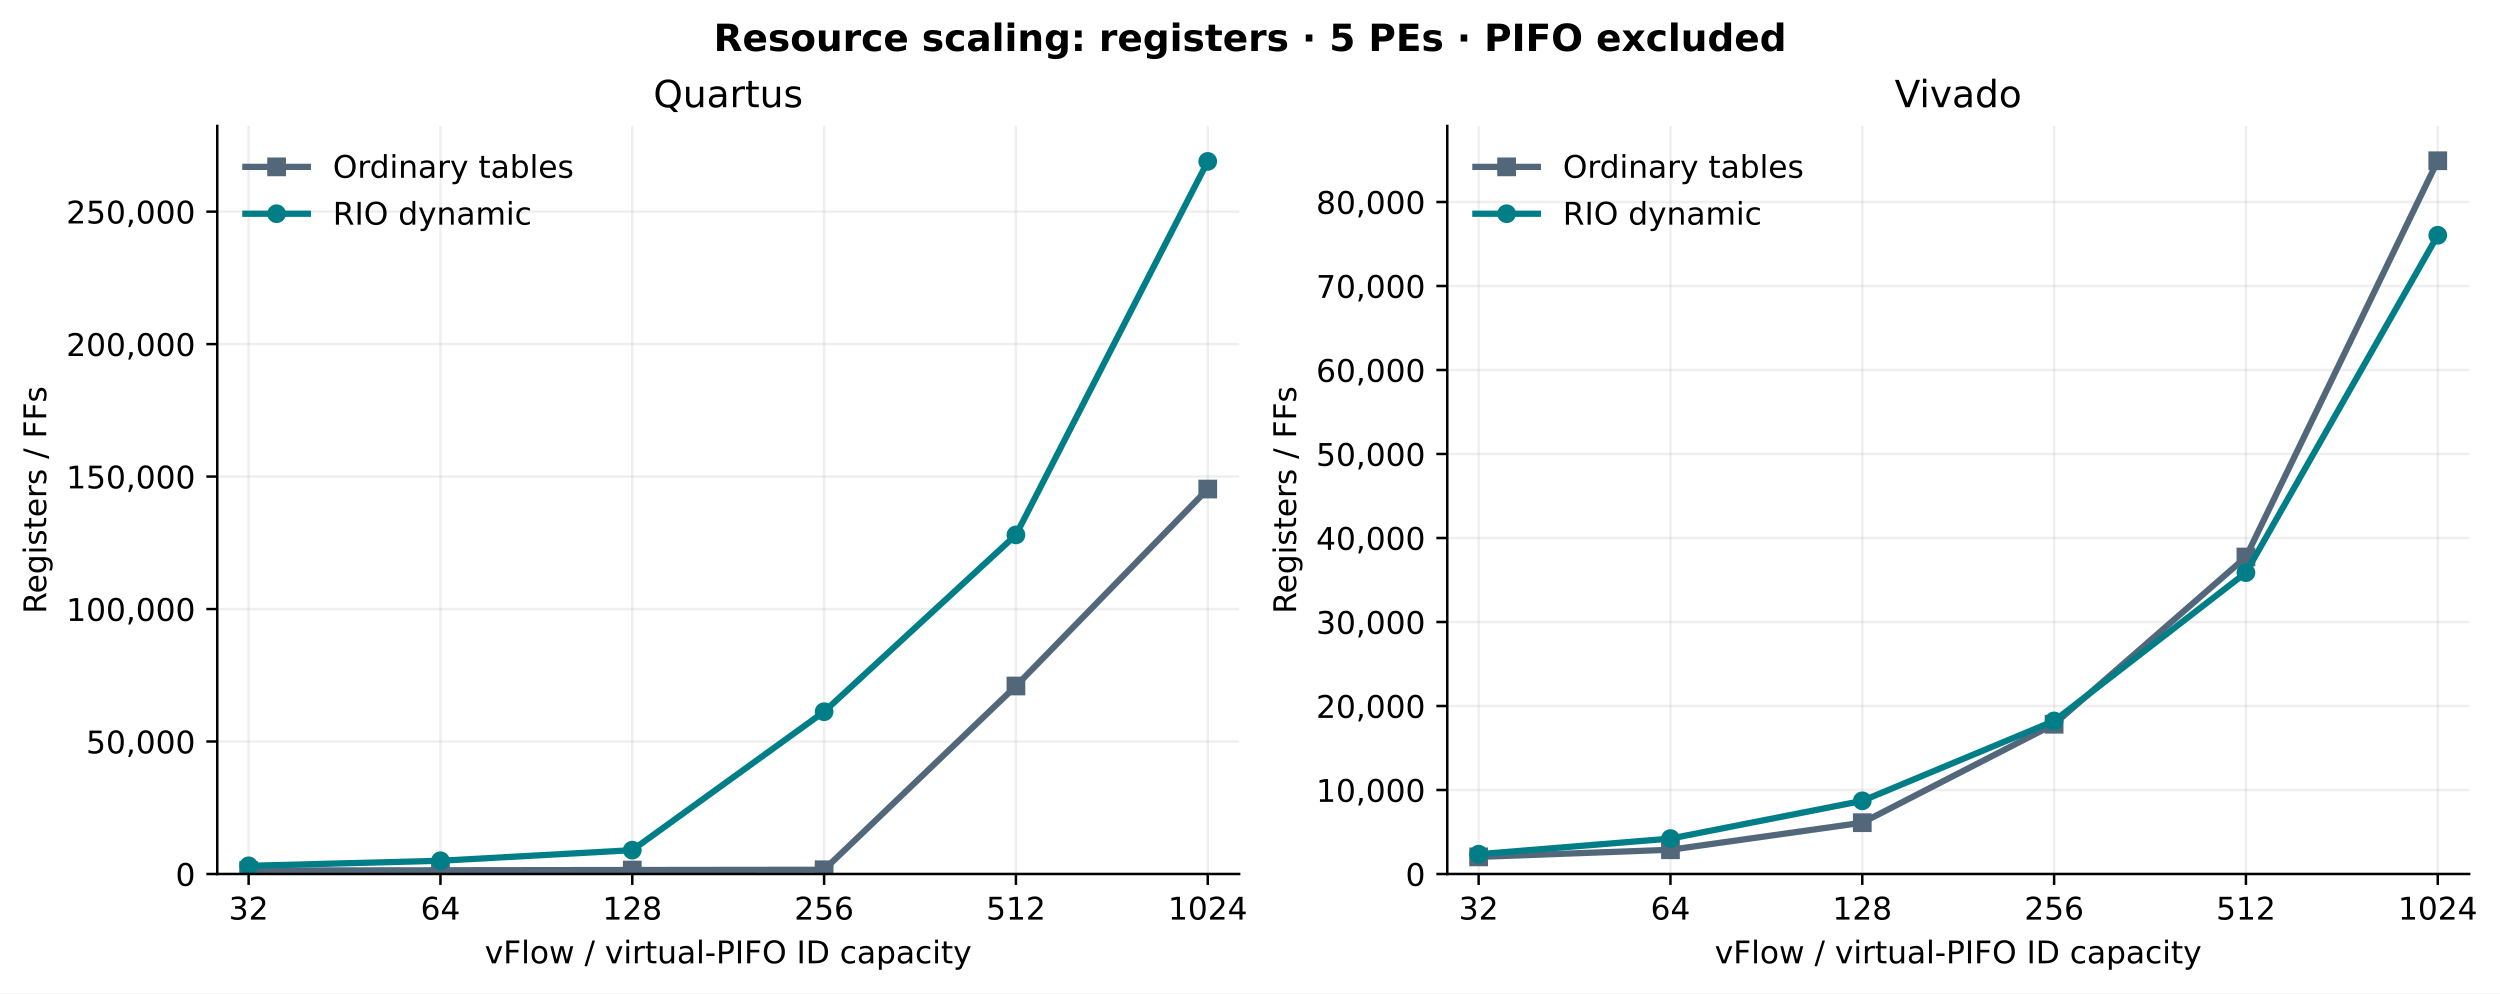
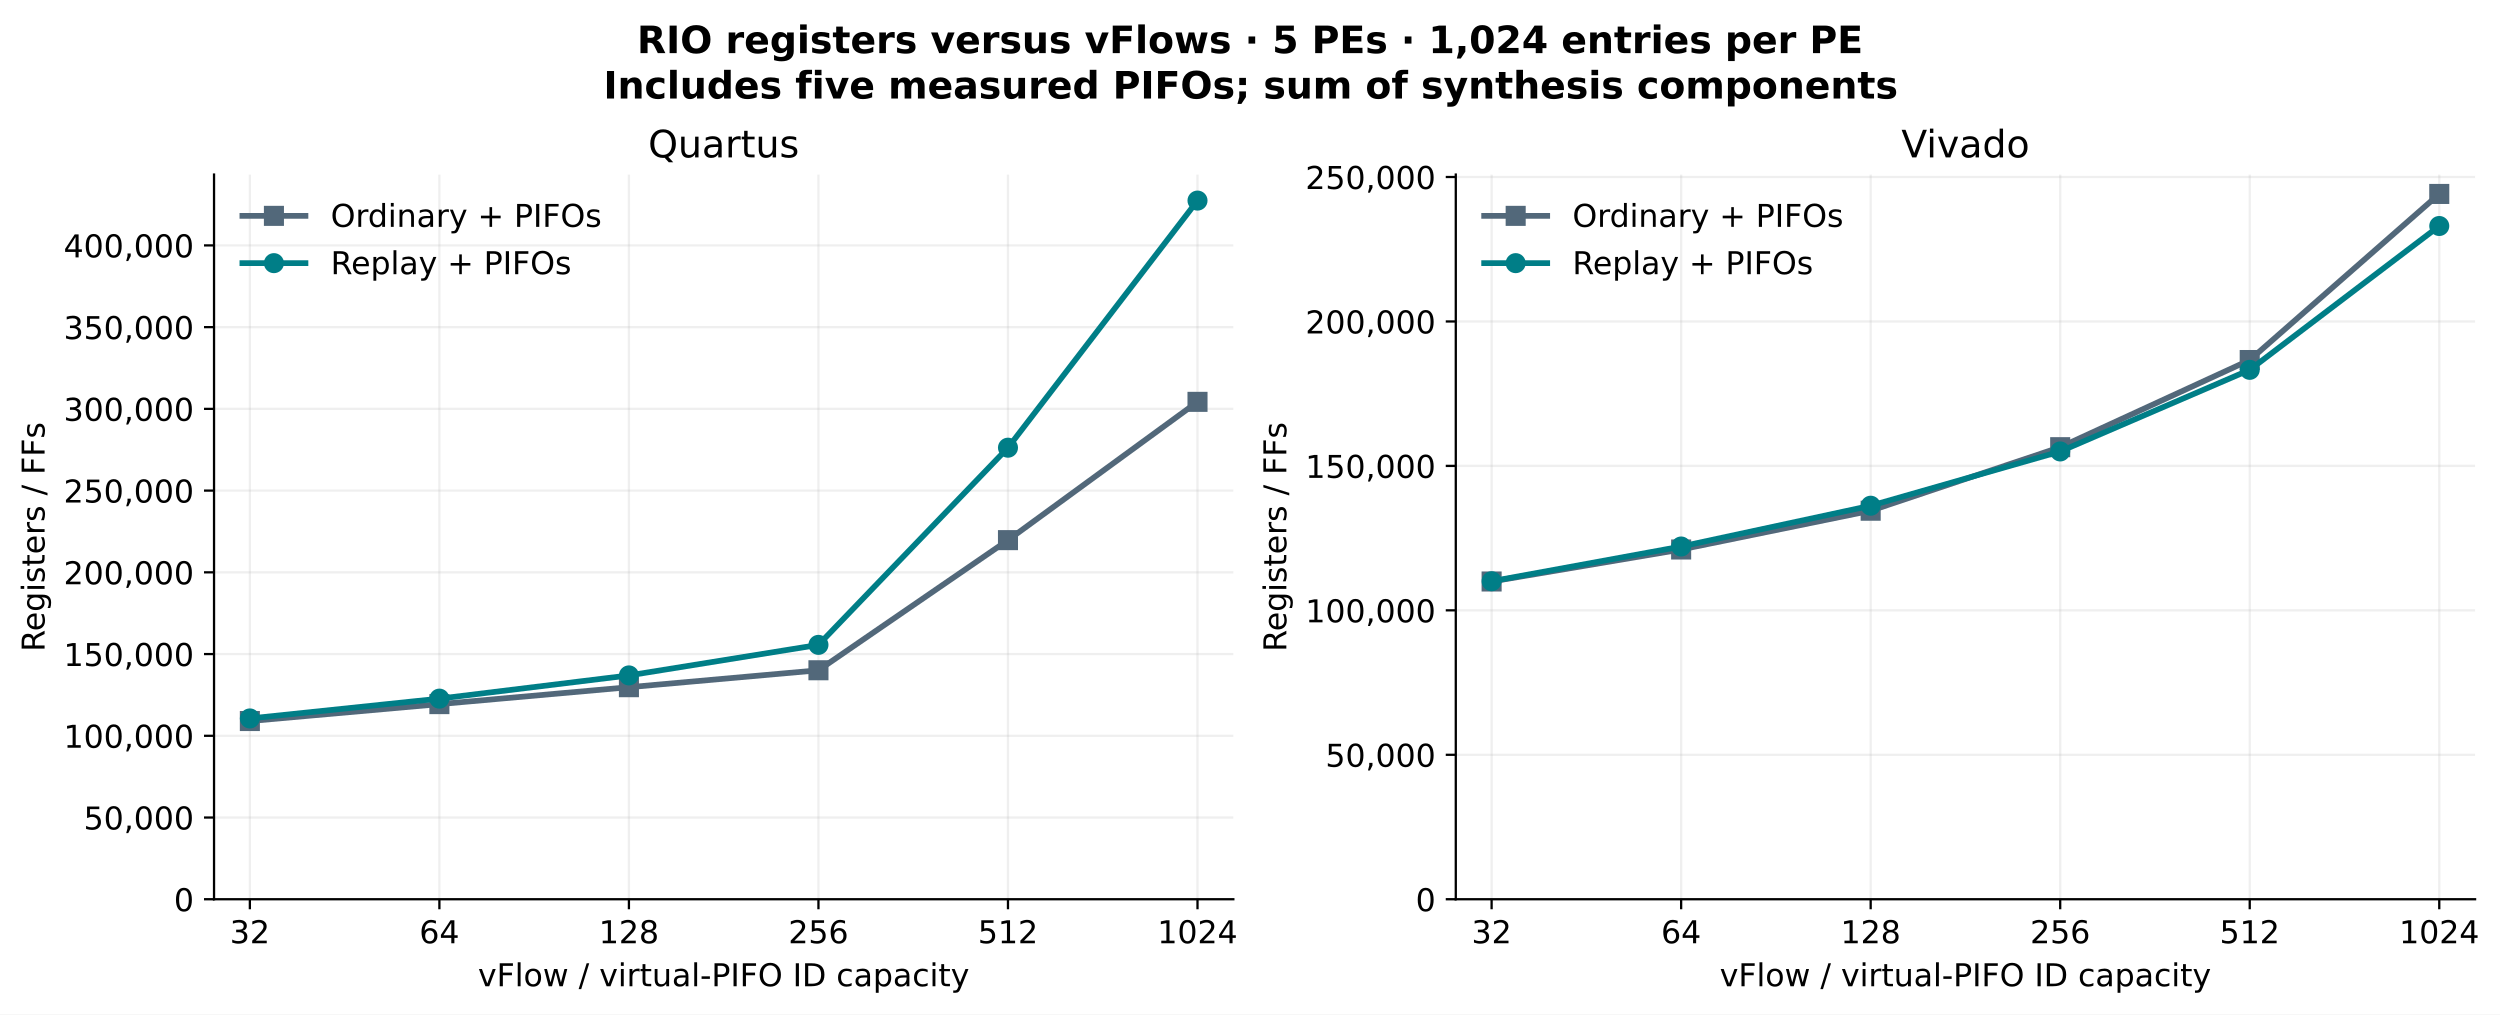
- <svg xmlns="http://www.w3.org/2000/svg" xmlns:xlink="http://www.w3.org/1999/xlink" width="800.356pt" height="318pt" viewBox="0 0 800.356 318" version="1.1">
+ <svg xmlns="http://www.w3.org/2000/svg" xmlns:xlink="http://www.w3.org/1999/xlink" width="872.397pt" height="354pt" viewBox="0 0 872.397 354" version="1.1">
  <defs>
    <style type="text/css">*{stroke-linejoin: round; stroke-linecap: butt}</style>
  </defs>
  <g id="figure_1">
    <g id="patch_1">
-       <path d="M 0 318  L 800.356 318  L 800.356 0  L 0 0  z " style="fill: #ffffff" />
+       <path d="M 0 354 L 872.397 354 L 872.397 0 L 0 0 z " style="fill: #ffffff" />
    </g>
    <g id="axes_1">
      <g id="patch_2">
-         <path d="M 69.554 279.799  L 396.693 279.799  L 396.693 40.32  L 69.554 40.32  z " style="fill: #ffffff" />
+         <path d="M 74.689 313.799 L 430.382 313.799 L 430.382 60.918 L 74.689 60.918 z " style="fill: #ffffff" />
      </g>
      <g id="matplotlib.axis_1">
        <g id="xtick_1">
          <g id="line2d_1">
-             <path d="M 79.595 279.799  L 79.595 40.32  " clip-path="url(#pba1ca65750)" style="fill: none; stroke: #b0b0b0; stroke-opacity: 0.2; stroke-width: 0.8; stroke-linecap: square" />
+             <path d="M 87.192 313.799 L 87.192 60.918 " clip-path="url(#pbd1648b707)" style="fill: none; stroke: #b0b0b0; stroke-opacity: 0.2; stroke-width: 0.8; stroke-linecap: square" />
          </g>
          <g id="line2d_2">
            <defs>
-               <path id="ma4064ca0bc" d="M 0 0  L 0 3.5  " style="stroke: #000000; stroke-width: 0.8" />
+               <path id="m7ac6450c3e" d="M 0 0 L 0 3.5 " style="stroke: #000000; stroke-width: 0.8" />
            </defs>
            <g>
-               <use xlink:href="#ma4064ca0bc" x="79.595" y="279.799" style="stroke: #000000; stroke-width: 0.8" />
+               <use xlink:href="#m7ac6450c3e" x="87.192" y="313.799" style="stroke: #000000; stroke-width: 0.8" />
            </g>
          </g>
          <g id="text_1">
-             <text style="font-size: 10px; font-family: 'DejaVu Sans'; text-anchor: middle" x="79.595" y="294.396" transform="rotate(-0 79.59461 294.3964)">32</text>
+             <text style="font-size: 11px; font-family: 'DejaVu Sans'; text-anchor: middle" x="87.192" y="329.156" transform="rotate(-0 87.19156 329.1561)">32</text>
          </g>
        </g>
        <g id="xtick_2">
          <g id="line2d_3">
-             <path d="M 141.006 279.799  L 141.006 40.32  " clip-path="url(#pba1ca65750)" style="fill: none; stroke: #b0b0b0; stroke-opacity: 0.2; stroke-width: 0.8; stroke-linecap: square" />
+             <path d="M 153.329 313.799 L 153.329 60.918 " clip-path="url(#pbd1648b707)" style="fill: none; stroke: #b0b0b0; stroke-opacity: 0.2; stroke-width: 0.8; stroke-linecap: square" />
          </g>
          <g id="line2d_4">
            <g>
-               <use xlink:href="#ma4064ca0bc" x="141.006" y="279.799" style="stroke: #000000; stroke-width: 0.8" />
+               <use xlink:href="#m7ac6450c3e" x="153.329" y="313.799" style="stroke: #000000; stroke-width: 0.8" />
            </g>
          </g>
          <g id="text_2">
-             <text style="font-size: 10px; font-family: 'DejaVu Sans'; text-anchor: middle" x="141.006" y="294.396" transform="rotate(-0 141.0061 294.3964)">64</text>
+             <text style="font-size: 11px; font-family: 'DejaVu Sans'; text-anchor: middle" x="153.329" y="329.156" transform="rotate(-0 153.3293 329.1561)">64</text>
          </g>
        </g>
        <g id="xtick_3">
          <g id="line2d_5">
-             <path d="M 202.418 279.799  L 202.418 40.32  " clip-path="url(#pba1ca65750)" style="fill: none; stroke: #b0b0b0; stroke-opacity: 0.2; stroke-width: 0.8; stroke-linecap: square" />
+             <path d="M 219.467 313.799 L 219.467 60.918 " clip-path="url(#pbd1648b707)" style="fill: none; stroke: #b0b0b0; stroke-opacity: 0.2; stroke-width: 0.8; stroke-linecap: square" />
          </g>
          <g id="line2d_6">
            <g>
-               <use xlink:href="#ma4064ca0bc" x="202.418" y="279.799" style="stroke: #000000; stroke-width: 0.8" />
+               <use xlink:href="#m7ac6450c3e" x="219.467" y="313.799" style="stroke: #000000; stroke-width: 0.8" />
            </g>
          </g>
          <g id="text_3">
-             <text style="font-size: 10px; font-family: 'DejaVu Sans'; text-anchor: middle" x="202.418" y="294.396" transform="rotate(-0 202.4176 294.3964)">128</text>
+             <text style="font-size: 11px; font-family: 'DejaVu Sans'; text-anchor: middle" x="219.467" y="329.156" transform="rotate(-0 219.4669 329.1561)">128</text>
          </g>
        </g>
        <g id="xtick_4">
          <g id="line2d_7">
-             <path d="M 263.829 279.799  L 263.829 40.32  " clip-path="url(#pba1ca65750)" style="fill: none; stroke: #b0b0b0; stroke-opacity: 0.2; stroke-width: 0.8; stroke-linecap: square" />
+             <path d="M 285.605 313.799 L 285.605 60.918 " clip-path="url(#pbd1648b707)" style="fill: none; stroke: #b0b0b0; stroke-opacity: 0.2; stroke-width: 0.8; stroke-linecap: square" />
          </g>
          <g id="line2d_8">
            <g>
-               <use xlink:href="#ma4064ca0bc" x="263.829" y="279.799" style="stroke: #000000; stroke-width: 0.8" />
+               <use xlink:href="#m7ac6450c3e" x="285.605" y="313.799" style="stroke: #000000; stroke-width: 0.8" />
            </g>
          </g>
          <g id="text_4">
-             <text style="font-size: 10px; font-family: 'DejaVu Sans'; text-anchor: middle" x="263.829" y="294.396" transform="rotate(-0 263.829 294.3964)">256</text>
+             <text style="font-size: 11px; font-family: 'DejaVu Sans'; text-anchor: middle" x="285.605" y="329.156" transform="rotate(-0 285.6046 329.1561)">256</text>
          </g>
        </g>
        <g id="xtick_5">
          <g id="line2d_9">
-             <path d="M 325.241 279.799  L 325.241 40.32  " clip-path="url(#pba1ca65750)" style="fill: none; stroke: #b0b0b0; stroke-opacity: 0.2; stroke-width: 0.8; stroke-linecap: square" />
+             <path d="M 351.742 313.799 L 351.742 60.918 " clip-path="url(#pbd1648b707)" style="fill: none; stroke: #b0b0b0; stroke-opacity: 0.2; stroke-width: 0.8; stroke-linecap: square" />
          </g>
          <g id="line2d_10">
            <g>
-               <use xlink:href="#ma4064ca0bc" x="325.241" y="279.799" style="stroke: #000000; stroke-width: 0.8" />
+               <use xlink:href="#m7ac6450c3e" x="351.742" y="313.799" style="stroke: #000000; stroke-width: 0.8" />
            </g>
          </g>
          <g id="text_5">
-             <text style="font-size: 10px; font-family: 'DejaVu Sans'; text-anchor: middle" x="325.241" y="294.396" transform="rotate(-0 325.2405 294.3964)">512</text>
+             <text style="font-size: 11px; font-family: 'DejaVu Sans'; text-anchor: middle" x="351.742" y="329.156" transform="rotate(-0 351.7423 329.1561)">512</text>
          </g>
        </g>
        <g id="xtick_6">
          <g id="line2d_11">
-             <path d="M 386.652 279.799  L 386.652 40.32  " clip-path="url(#pba1ca65750)" style="fill: none; stroke: #b0b0b0; stroke-opacity: 0.2; stroke-width: 0.8; stroke-linecap: square" />
+             <path d="M 417.88 313.799 L 417.88 60.918 " clip-path="url(#pbd1648b707)" style="fill: none; stroke: #b0b0b0; stroke-opacity: 0.2; stroke-width: 0.8; stroke-linecap: square" />
          </g>
          <g id="line2d_12">
            <g>
-               <use xlink:href="#ma4064ca0bc" x="386.652" y="279.799" style="stroke: #000000; stroke-width: 0.8" />
+               <use xlink:href="#m7ac6450c3e" x="417.88" y="313.799" style="stroke: #000000; stroke-width: 0.8" />
            </g>
          </g>
          <g id="text_6">
-             <text style="font-size: 10px; font-family: 'DejaVu Sans'; text-anchor: middle" x="386.652" y="294.396" transform="rotate(-0 386.652 294.3964)">1024</text>
+             <text style="font-size: 11px; font-family: 'DejaVu Sans'; text-anchor: middle" x="417.88" y="329.156" transform="rotate(-0 417.88 329.1561)">1024</text>
          </g>
        </g>
        <g id="text_7">
-           <text style="font-size: 10px; font-family: 'DejaVu Sans'; text-anchor: middle" x="233.123" y="308.397" transform="rotate(-0 233.1233 308.3972)">vFlow / virtual-PIFO ID capacity</text>
+           <text style="font-size: 11px; font-family: 'DejaVu Sans'; text-anchor: middle" x="252.536" y="344.157" transform="rotate(-0 252.5358 344.1569)">vFlow / virtual-PIFO ID capacity</text>
        </g>
      </g>
      <g id="matplotlib.axis_2">
        <g id="ytick_1">
          <g id="line2d_13">
-             <path d="M 69.554 279.799  L 396.693 279.799  " clip-path="url(#pba1ca65750)" style="fill: none; stroke: #b0b0b0; stroke-opacity: 0.2; stroke-width: 0.8; stroke-linecap: square" />
+             <path d="M 74.689 313.799 L 430.382 313.799 " clip-path="url(#pbd1648b707)" style="fill: none; stroke: #b0b0b0; stroke-opacity: 0.2; stroke-width: 0.8; stroke-linecap: square" />
          </g>
          <g id="line2d_14">
            <defs>
-               <path id="me36ce13e07" d="M 0 0  L -3.5 0  " style="stroke: #000000; stroke-width: 0.8" />
+               <path id="m1c536d5ee5" d="M 0 0 L -3.5 0 " style="stroke: #000000; stroke-width: 0.8" />
            </defs>
            <g>
-               <use xlink:href="#me36ce13e07" x="69.554" y="279.799" style="stroke: #000000; stroke-width: 0.8" />
+               <use xlink:href="#m1c536d5ee5" x="74.689" y="313.799" style="stroke: #000000; stroke-width: 0.8" />
            </g>
          </g>
          <g id="text_8">
-             <text style="font-size: 10px; font-family: 'DejaVu Sans'; text-anchor: end" x="62.554" y="283.598" transform="rotate(-0 62.55391 283.5976)">0</text>
+             <text style="font-size: 11px; font-family: 'DejaVu Sans'; text-anchor: end" x="67.689" y="317.977" transform="rotate(-0 67.6893 317.9774)">0</text>
          </g>
        </g>
        <g id="ytick_2">
          <g id="line2d_15">
-             <path d="M 69.554 237.389  L 396.693 237.389  " clip-path="url(#pba1ca65750)" style="fill: none; stroke: #b0b0b0; stroke-opacity: 0.2; stroke-width: 0.8; stroke-linecap: square" />
+             <path d="M 74.689 285.278 L 430.382 285.278 " clip-path="url(#pbd1648b707)" style="fill: none; stroke: #b0b0b0; stroke-opacity: 0.2; stroke-width: 0.8; stroke-linecap: square" />
          </g>
          <g id="line2d_16">
            <g>
-               <use xlink:href="#me36ce13e07" x="69.554" y="237.389" style="stroke: #000000; stroke-width: 0.8" />
+               <use xlink:href="#m1c536d5ee5" x="74.689" y="285.278" style="stroke: #000000; stroke-width: 0.8" />
            </g>
          </g>
          <g id="text_9">
-             <text style="font-size: 10px; font-family: 'DejaVu Sans'; text-anchor: end" x="62.554" y="241.188" transform="rotate(-0 62.55391 241.1883)">50,000</text>
+             <text style="font-size: 11px; font-family: 'DejaVu Sans'; text-anchor: end" x="67.689" y="289.457" transform="rotate(-0 67.6893 289.4567)">50,000</text>
          </g>
        </g>
        <g id="ytick_3">
          <g id="line2d_17">
-             <path d="M 69.554 194.98  L 396.693 194.98  " clip-path="url(#pba1ca65750)" style="fill: none; stroke: #b0b0b0; stroke-opacity: 0.2; stroke-width: 0.8; stroke-linecap: square" />
+             <path d="M 74.689 256.757 L 430.382 256.757 " clip-path="url(#pbd1648b707)" style="fill: none; stroke: #b0b0b0; stroke-opacity: 0.2; stroke-width: 0.8; stroke-linecap: square" />
          </g>
          <g id="line2d_18">
            <g>
-               <use xlink:href="#me36ce13e07" x="69.554" y="194.98" style="stroke: #000000; stroke-width: 0.8" />
+               <use xlink:href="#m1c536d5ee5" x="74.689" y="256.757" style="stroke: #000000; stroke-width: 0.8" />
            </g>
          </g>
          <g id="text_10">
-             <text style="font-size: 10px; font-family: 'DejaVu Sans'; text-anchor: end" x="62.554" y="198.779" transform="rotate(-0 62.55391 198.779)">100,000</text>
+             <text style="font-size: 11px; font-family: 'DejaVu Sans'; text-anchor: end" x="67.689" y="260.936" transform="rotate(-0 67.6893 260.936)">100,000</text>
          </g>
        </g>
        <g id="ytick_4">
          <g id="line2d_19">
-             <path d="M 69.554 152.571  L 396.693 152.571  " clip-path="url(#pba1ca65750)" style="fill: none; stroke: #b0b0b0; stroke-opacity: 0.2; stroke-width: 0.8; stroke-linecap: square" />
+             <path d="M 74.689 228.237 L 430.382 228.237 " clip-path="url(#pbd1648b707)" style="fill: none; stroke: #b0b0b0; stroke-opacity: 0.2; stroke-width: 0.8; stroke-linecap: square" />
          </g>
          <g id="line2d_20">
            <g>
-               <use xlink:href="#me36ce13e07" x="69.554" y="152.571" style="stroke: #000000; stroke-width: 0.8" />
+               <use xlink:href="#m1c536d5ee5" x="74.689" y="228.237" style="stroke: #000000; stroke-width: 0.8" />
            </g>
          </g>
          <g id="text_11">
-             <text style="font-size: 10px; font-family: 'DejaVu Sans'; text-anchor: end" x="62.554" y="156.37" transform="rotate(-0 62.55391 156.3697)">150,000</text>
+             <text style="font-size: 11px; font-family: 'DejaVu Sans'; text-anchor: end" x="67.689" y="232.415" transform="rotate(-0 67.6893 232.4154)">150,000</text>
          </g>
        </g>
        <g id="ytick_5">
          <g id="line2d_21">
-             <path d="M 69.554 110.162  L 396.693 110.162  " clip-path="url(#pba1ca65750)" style="fill: none; stroke: #b0b0b0; stroke-opacity: 0.2; stroke-width: 0.8; stroke-linecap: square" />
+             <path d="M 74.689 199.716 L 430.382 199.716 " clip-path="url(#pbd1648b707)" style="fill: none; stroke: #b0b0b0; stroke-opacity: 0.2; stroke-width: 0.8; stroke-linecap: square" />
          </g>
          <g id="line2d_22">
            <g>
-               <use xlink:href="#me36ce13e07" x="69.554" y="110.162" style="stroke: #000000; stroke-width: 0.8" />
+               <use xlink:href="#m1c536d5ee5" x="74.689" y="199.716" style="stroke: #000000; stroke-width: 0.8" />
            </g>
          </g>
          <g id="text_12">
-             <text style="font-size: 10px; font-family: 'DejaVu Sans'; text-anchor: end" x="62.554" y="113.96" transform="rotate(-0 62.55391 113.9604)">200,000</text>
+             <text style="font-size: 11px; font-family: 'DejaVu Sans'; text-anchor: end" x="67.689" y="203.895" transform="rotate(-0 67.6893 203.8947)">200,000</text>
          </g>
        </g>
        <g id="ytick_6">
          <g id="line2d_23">
-             <path d="M 69.554 67.752  L 396.693 67.752  " clip-path="url(#pba1ca65750)" style="fill: none; stroke: #b0b0b0; stroke-opacity: 0.2; stroke-width: 0.8; stroke-linecap: square" />
+             <path d="M 74.689 171.195 L 430.382 171.195 " clip-path="url(#pbd1648b707)" style="fill: none; stroke: #b0b0b0; stroke-opacity: 0.2; stroke-width: 0.8; stroke-linecap: square" />
          </g>
          <g id="line2d_24">
            <g>
-               <use xlink:href="#me36ce13e07" x="69.554" y="67.752" style="stroke: #000000; stroke-width: 0.8" />
+               <use xlink:href="#m1c536d5ee5" x="74.689" y="171.195" style="stroke: #000000; stroke-width: 0.8" />
            </g>
          </g>
          <g id="text_13">
-             <text style="font-size: 10px; font-family: 'DejaVu Sans'; text-anchor: end" x="62.554" y="71.551" transform="rotate(-0 62.55391 71.55112)">250,000</text>
-           </g>
-         </g>
-         <g id="text_14">
-           <text style="font-size: 10px; font-family: 'DejaVu Sans'; text-anchor: middle" x="14.798" y="160.059" transform="rotate(-90 14.79844 160.0591)">Registers / FFs</text>
-         </g>
-       </g>
-       <g id="line2d_25">
-         <path d="M 79.595 278.694  L 141.006 278.61  L 202.418 278.527  L 263.829 278.444  L 325.241 219.62  L 386.652 156.563  " clip-path="url(#pba1ca65750)" style="fill: none; stroke: #52687a; stroke-width: 2; stroke-linecap: square" />
+             <text style="font-size: 11px; font-family: 'DejaVu Sans'; text-anchor: end" x="67.689" y="175.374" transform="rotate(-0 67.6893 175.374)">250,000</text>
+           </g>
+         </g>
+         <g id="ytick_7">
+           <g id="line2d_25">
+             <path d="M 74.689 142.675 L 430.382 142.675 " clip-path="url(#pbd1648b707)" style="fill: none; stroke: #b0b0b0; stroke-opacity: 0.2; stroke-width: 0.8; stroke-linecap: square" />
+           </g>
+           <g id="line2d_26">
+             <g>
+               <use xlink:href="#m1c536d5ee5" x="74.689" y="142.675" style="stroke: #000000; stroke-width: 0.8" />
+             </g>
+           </g>
+           <g id="text_14">
+             <text style="font-size: 11px; font-family: 'DejaVu Sans'; text-anchor: end" x="67.689" y="146.853" transform="rotate(-0 67.6893 146.8533)">300,000</text>
+           </g>
+         </g>
+         <g id="ytick_8">
+           <g id="line2d_27">
+             <path d="M 74.689 114.154 L 430.382 114.154 " clip-path="url(#pbd1648b707)" style="fill: none; stroke: #b0b0b0; stroke-opacity: 0.2; stroke-width: 0.8; stroke-linecap: square" />
+           </g>
+           <g id="line2d_28">
+             <g>
+               <use xlink:href="#m1c536d5ee5" x="74.689" y="114.154" style="stroke: #000000; stroke-width: 0.8" />
+             </g>
+           </g>
+           <g id="text_15">
+             <text style="font-size: 11px; font-family: 'DejaVu Sans'; text-anchor: end" x="67.689" y="118.333" transform="rotate(-0 67.6893 118.3327)">350,000</text>
+           </g>
+         </g>
+         <g id="ytick_9">
+           <g id="line2d_29">
+             <path d="M 74.689 85.633 L 430.382 85.633 " clip-path="url(#pbd1648b707)" style="fill: none; stroke: #b0b0b0; stroke-opacity: 0.2; stroke-width: 0.8; stroke-linecap: square" />
+           </g>
+           <g id="line2d_30">
+             <g>
+               <use xlink:href="#m1c536d5ee5" x="74.689" y="85.633" style="stroke: #000000; stroke-width: 0.8" />
+             </g>
+           </g>
+           <g id="text_16">
+             <text style="font-size: 11px; font-family: 'DejaVu Sans'; text-anchor: end" x="67.689" y="89.812" transform="rotate(-0 67.6893 89.81199)">400,000</text>
+           </g>
+         </g>
+         <g id="text_17">
+           <text style="font-size: 11px; font-family: 'DejaVu Sans'; text-anchor: middle" x="15.558" y="187.358" transform="rotate(-90 15.55828 187.3581)">Registers / FFs</text>
+         </g>
+       </g>
+       <g id="line2d_31">
+         <path d="M 87.192 251.61 L 153.329 245.705 L 219.467 239.799 L 285.605 233.894 L 351.742 188.485 L 417.88 140.229 " clip-path="url(#pbd1648b707)" style="fill: none; stroke: #52687a; stroke-width: 2; stroke-linecap: square" />
        <defs>
-           <path id="m068a3a2dbb" d="M -2.5 2.5  L 2.5 2.5  L 2.5 -2.5  L -2.5 -2.5  z " style="stroke: #52687a; stroke-linejoin: miter" />
+           <path id="mf92deec86b" d="M -3 3 L 3 3 L 3 -3 L -3 -3 z " style="stroke: #52687a; stroke-linejoin: miter" />
        </defs>
-         <g clip-path="url(#pba1ca65750)">
-           <use xlink:href="#m068a3a2dbb" x="79.595" y="278.694" style="fill: #52687a; stroke: #52687a; stroke-linejoin: miter" />
-           <use xlink:href="#m068a3a2dbb" x="141.006" y="278.61" style="fill: #52687a; stroke: #52687a; stroke-linejoin: miter" />
-           <use xlink:href="#m068a3a2dbb" x="202.418" y="278.527" style="fill: #52687a; stroke: #52687a; stroke-linejoin: miter" />
-           <use xlink:href="#m068a3a2dbb" x="263.829" y="278.444" style="fill: #52687a; stroke: #52687a; stroke-linejoin: miter" />
-           <use xlink:href="#m068a3a2dbb" x="325.241" y="219.62" style="fill: #52687a; stroke: #52687a; stroke-linejoin: miter" />
-           <use xlink:href="#m068a3a2dbb" x="386.652" y="156.563" style="fill: #52687a; stroke: #52687a; stroke-linejoin: miter" />
-         </g>
-       </g>
-       <g id="line2d_26">
-         <path d="M 79.595 277.186  L 141.006 275.56  L 202.418 272.168  L 263.829 227.852  L 325.241 171.246  L 386.652 51.671  " clip-path="url(#pba1ca65750)" style="fill: none; stroke: #007e87; stroke-width: 2; stroke-linecap: square" />
+         <g clip-path="url(#pbd1648b707)">
+           <use xlink:href="#mf92deec86b" x="87.192" y="251.61" style="fill: #52687a; stroke: #52687a; stroke-linejoin: miter" />
+           <use xlink:href="#mf92deec86b" x="153.329" y="245.705" style="fill: #52687a; stroke: #52687a; stroke-linejoin: miter" />
+           <use xlink:href="#mf92deec86b" x="219.467" y="239.799" style="fill: #52687a; stroke: #52687a; stroke-linejoin: miter" />
+           <use xlink:href="#mf92deec86b" x="285.605" y="233.894" style="fill: #52687a; stroke: #52687a; stroke-linejoin: miter" />
+           <use xlink:href="#mf92deec86b" x="351.742" y="188.485" style="fill: #52687a; stroke: #52687a; stroke-linejoin: miter" />
+           <use xlink:href="#mf92deec86b" x="417.88" y="140.229" style="fill: #52687a; stroke: #52687a; stroke-linejoin: miter" />
+         </g>
+       </g>
+       <g id="line2d_32">
+         <path d="M 87.192 250.708 L 153.329 243.793 L 219.467 235.691 L 285.605 225.034 L 351.742 156.229 L 417.88 69.998 " clip-path="url(#pbd1648b707)" style="fill: none; stroke: #007e87; stroke-width: 2; stroke-linecap: square" />
        <defs>
-           <path id="ma81f4b68d6" d="M 0 2.5  C 0.663 2.5 1.299 2.237 1.768 1.768  C 2.237 1.299 2.5 0.663 2.5 0  C 2.5 -0.663 2.237 -1.299 1.768 -1.768  C 1.299 -2.237 0.663 -2.5 0 -2.5  C -0.663 -2.5 -1.299 -2.237 -1.768 -1.768  C -2.237 -1.299 -2.5 -0.663 -2.5 0  C -2.5 0.663 -2.237 1.299 -1.768 1.768  C -1.299 2.237 -0.663 2.5 0 2.5  z " style="stroke: #007e87" />
+           <path id="mf3f94eee28" d="M 0 3 C 0.796 3 1.559 2.684 2.121 2.121 C 2.684 1.559 3 0.796 3 0 C 3 -0.796 2.684 -1.559 2.121 -2.121 C 1.559 -2.684 0.796 -3 0 -3 C -0.796 -3 -1.559 -2.684 -2.121 -2.121 C -2.684 -1.559 -3 -0.796 -3 0 C -3 0.796 -2.684 1.559 -2.121 2.121 C -1.559 2.684 -0.796 3 0 3 z " style="stroke: #007e87" />
        </defs>
-         <g clip-path="url(#pba1ca65750)">
-           <use xlink:href="#ma81f4b68d6" x="79.595" y="277.186" style="fill: #007e87; stroke: #007e87" />
-           <use xlink:href="#ma81f4b68d6" x="141.006" y="275.56" style="fill: #007e87; stroke: #007e87" />
-           <use xlink:href="#ma81f4b68d6" x="202.418" y="272.168" style="fill: #007e87; stroke: #007e87" />
-           <use xlink:href="#ma81f4b68d6" x="263.829" y="227.852" style="fill: #007e87; stroke: #007e87" />
-           <use xlink:href="#ma81f4b68d6" x="325.241" y="171.246" style="fill: #007e87; stroke: #007e87" />
-           <use xlink:href="#ma81f4b68d6" x="386.652" y="51.671" style="fill: #007e87; stroke: #007e87" />
+         <g clip-path="url(#pbd1648b707)">
+           <use xlink:href="#mf3f94eee28" x="87.192" y="250.708" style="fill: #007e87; stroke: #007e87" />
+           <use xlink:href="#mf3f94eee28" x="153.329" y="243.793" style="fill: #007e87; stroke: #007e87" />
+           <use xlink:href="#mf3f94eee28" x="219.467" y="235.691" style="fill: #007e87; stroke: #007e87" />
+           <use xlink:href="#mf3f94eee28" x="285.605" y="225.034" style="fill: #007e87; stroke: #007e87" />
+           <use xlink:href="#mf3f94eee28" x="351.742" y="156.229" style="fill: #007e87; stroke: #007e87" />
+           <use xlink:href="#mf3f94eee28" x="417.88" y="69.998" style="fill: #007e87; stroke: #007e87" />
        </g>
      </g>
      <g id="patch_3">
-         <path d="M 69.554 279.799  L 69.554 40.32  " style="fill: none; stroke: #000000; stroke-width: 0.8; stroke-linejoin: miter; stroke-linecap: square" />
+         <path d="M 74.689 313.799 L 74.689 60.918 " style="fill: none; stroke: #000000; stroke-width: 0.8; stroke-linejoin: miter; stroke-linecap: square" />
      </g>
      <g id="patch_4">
-         <path d="M 69.554 279.799  L 396.693 279.799  " style="fill: none; stroke: #000000; stroke-width: 0.8; stroke-linejoin: miter; stroke-linecap: square" />
-       </g>
-       <g id="text_15">
-         <text style="font-size: 12px; font-family: 'DejaVu Sans'; text-anchor: middle" x="233.123" y="34.32" transform="rotate(-0 233.1233 34.31954)">Quartus</text>
+         <path d="M 74.689 313.799 L 430.382 313.799 " style="fill: none; stroke: #000000; stroke-width: 0.8; stroke-linejoin: miter; stroke-linecap: square" />
+       </g>
+       <g id="text_18">
+         <text style="font-size: 13.2px; font-family: 'DejaVu Sans'; text-anchor: middle" x="252.536" y="54.918" transform="rotate(-0 252.5358 54.91764)">Quartus</text>
      </g>
      <g id="legend_1">
-         <g id="line2d_27">
-           <path d="M 78.554 53.418  L 88.554 53.418  L 98.554 53.418  " style="fill: none; stroke: #52687a; stroke-width: 2; stroke-linecap: square" />
+         <g id="line2d_33">
+           <path d="M 84.589 75.326 L 95.589 75.326 L 106.589 75.326 " style="fill: none; stroke: #52687a; stroke-width: 2; stroke-linecap: square" />
          <g>
-             <use xlink:href="#m068a3a2dbb" x="88.554" y="53.418" style="fill: #52687a; stroke: #52687a; stroke-linejoin: miter" />
-           </g>
-         </g>
-         <g id="text_16">
-           <text style="font-size: 10px; font-family: 'DejaVu Sans'; text-anchor: start" x="106.554" y="56.918" transform="rotate(-0 106.5539 56.91798)">Ordinary tables</text>
-         </g>
-         <g id="line2d_28">
-           <path d="M 78.554 68.419  L 88.554 68.419  L 98.554 68.419  " style="fill: none; stroke: #007e87; stroke-width: 2; stroke-linecap: square" />
+             <use xlink:href="#mf92deec86b" x="95.589" y="75.326" style="fill: #52687a; stroke: #52687a; stroke-linejoin: miter" />
+           </g>
+         </g>
+         <g id="text_19">
+           <text style="font-size: 11px; font-family: 'DejaVu Sans'; text-anchor: start" x="115.389" y="79.176" transform="rotate(-0 115.3893 79.17592)">Ordinary + PIFOs</text>
+         </g>
+         <g id="line2d_34">
+           <path d="M 84.589 91.827 L 95.589 91.827 L 106.589 91.827 " style="fill: none; stroke: #007e87; stroke-width: 2; stroke-linecap: square" />
          <g>
-             <use xlink:href="#ma81f4b68d6" x="88.554" y="68.419" style="fill: #007e87; stroke: #007e87" />
-           </g>
-         </g>
-         <g id="text_17">
-           <text style="font-size: 10px; font-family: 'DejaVu Sans'; text-anchor: start" x="106.554" y="71.919" transform="rotate(-0 106.5539 71.91876)">RIO dynamic</text>
+             <use xlink:href="#mf3f94eee28" x="95.589" y="91.827" style="fill: #007e87; stroke: #007e87" />
+           </g>
+         </g>
+         <g id="text_20">
+           <text style="font-size: 11px; font-family: 'DejaVu Sans'; text-anchor: start" x="115.389" y="95.677" transform="rotate(-0 115.3893 95.67678)">Replay + PIFOs</text>
        </g>
      </g>
    </g>
    <g id="axes_2">
      <g id="patch_5">
-         <path d="M 463.332 279.799  L 790.471 279.799  L 790.471 40.32  L 463.332 40.32  z " style="fill: #ffffff" />
+         <path d="M 508.009 313.799 L 863.702 313.799 L 863.702 60.918 L 508.009 60.918 z " style="fill: #ffffff" />
      </g>
      <g id="matplotlib.axis_3">
        <g id="xtick_7">
-           <g id="line2d_29">
-             <path d="M 473.373 279.799  L 473.373 40.32  " clip-path="url(#p38ef3316f9)" style="fill: none; stroke: #b0b0b0; stroke-opacity: 0.2; stroke-width: 0.8; stroke-linecap: square" />
-           </g>
-           <g id="line2d_30">
-             <g>
-               <use xlink:href="#ma4064ca0bc" x="473.373" y="279.799" style="stroke: #000000; stroke-width: 0.8" />
-             </g>
-           </g>
-           <g id="text_18">
-             <text style="font-size: 10px; font-family: 'DejaVu Sans'; text-anchor: middle" x="473.373" y="294.396" transform="rotate(-0 473.3731 294.3964)">32</text>
+           <g id="line2d_35">
+             <path d="M 520.511 313.799 L 520.511 60.918 " clip-path="url(#pc452c83a10)" style="fill: none; stroke: #b0b0b0; stroke-opacity: 0.2; stroke-width: 0.8; stroke-linecap: square" />
+           </g>
+           <g id="line2d_36">
+             <g>
+               <use xlink:href="#m7ac6450c3e" x="520.511" y="313.799" style="stroke: #000000; stroke-width: 0.8" />
+             </g>
+           </g>
+           <g id="text_21">
+             <text style="font-size: 11px; font-family: 'DejaVu Sans'; text-anchor: middle" x="520.511" y="329.156" transform="rotate(-0 520.5113 329.1561)">32</text>
          </g>
        </g>
        <g id="xtick_8">
-           <g id="line2d_31">
-             <path d="M 534.785 279.799  L 534.785 40.32  " clip-path="url(#p38ef3316f9)" style="fill: none; stroke: #b0b0b0; stroke-opacity: 0.2; stroke-width: 0.8; stroke-linecap: square" />
-           </g>
-           <g id="line2d_32">
-             <g>
-               <use xlink:href="#ma4064ca0bc" x="534.785" y="279.799" style="stroke: #000000; stroke-width: 0.8" />
-             </g>
-           </g>
-           <g id="text_19">
-             <text style="font-size: 10px; font-family: 'DejaVu Sans'; text-anchor: middle" x="534.785" y="294.396" transform="rotate(-0 534.7846 294.3964)">64</text>
+           <g id="line2d_37">
+             <path d="M 586.649 313.799 L 586.649 60.918 " clip-path="url(#pc452c83a10)" style="fill: none; stroke: #b0b0b0; stroke-opacity: 0.2; stroke-width: 0.8; stroke-linecap: square" />
+           </g>
+           <g id="line2d_38">
+             <g>
+               <use xlink:href="#m7ac6450c3e" x="586.649" y="313.799" style="stroke: #000000; stroke-width: 0.8" />
+             </g>
+           </g>
+           <g id="text_22">
+             <text style="font-size: 11px; font-family: 'DejaVu Sans'; text-anchor: middle" x="586.649" y="329.156" transform="rotate(-0 586.649 329.1561)">64</text>
          </g>
        </g>
        <g id="xtick_9">
-           <g id="line2d_33">
-             <path d="M 596.196 279.799  L 596.196 40.32  " clip-path="url(#p38ef3316f9)" style="fill: none; stroke: #b0b0b0; stroke-opacity: 0.2; stroke-width: 0.8; stroke-linecap: square" />
-           </g>
-           <g id="line2d_34">
-             <g>
-               <use xlink:href="#ma4064ca0bc" x="596.196" y="279.799" style="stroke: #000000; stroke-width: 0.8" />
-             </g>
-           </g>
-           <g id="text_20">
-             <text style="font-size: 10px; font-family: 'DejaVu Sans'; text-anchor: middle" x="596.196" y="294.396" transform="rotate(-0 596.1961 294.3964)">128</text>
+           <g id="line2d_39">
+             <path d="M 652.787 313.799 L 652.787 60.918 " clip-path="url(#pc452c83a10)" style="fill: none; stroke: #b0b0b0; stroke-opacity: 0.2; stroke-width: 0.8; stroke-linecap: square" />
+           </g>
+           <g id="line2d_40">
+             <g>
+               <use xlink:href="#m7ac6450c3e" x="652.787" y="313.799" style="stroke: #000000; stroke-width: 0.8" />
+             </g>
+           </g>
+           <g id="text_23">
+             <text style="font-size: 11px; font-family: 'DejaVu Sans'; text-anchor: middle" x="652.787" y="329.156" transform="rotate(-0 652.7867 329.1561)">128</text>
          </g>
        </g>
        <g id="xtick_10">
-           <g id="line2d_35">
-             <path d="M 657.608 279.799  L 657.608 40.32  " clip-path="url(#p38ef3316f9)" style="fill: none; stroke: #b0b0b0; stroke-opacity: 0.2; stroke-width: 0.8; stroke-linecap: square" />
-           </g>
-           <g id="line2d_36">
-             <g>
-               <use xlink:href="#ma4064ca0bc" x="657.608" y="279.799" style="stroke: #000000; stroke-width: 0.8" />
-             </g>
-           </g>
-           <g id="text_21">
-             <text style="font-size: 10px; font-family: 'DejaVu Sans'; text-anchor: middle" x="657.608" y="294.396" transform="rotate(-0 657.6076 294.3964)">256</text>
+           <g id="line2d_41">
+             <path d="M 718.924 313.799 L 718.924 60.918 " clip-path="url(#pc452c83a10)" style="fill: none; stroke: #b0b0b0; stroke-opacity: 0.2; stroke-width: 0.8; stroke-linecap: square" />
+           </g>
+           <g id="line2d_42">
+             <g>
+               <use xlink:href="#m7ac6450c3e" x="718.924" y="313.799" style="stroke: #000000; stroke-width: 0.8" />
+             </g>
+           </g>
+           <g id="text_24">
+             <text style="font-size: 11px; font-family: 'DejaVu Sans'; text-anchor: middle" x="718.924" y="329.156" transform="rotate(-0 718.9244 329.1561)">256</text>
          </g>
        </g>
        <g id="xtick_11">
-           <g id="line2d_37">
-             <path d="M 719.019 279.799  L 719.019 40.32  " clip-path="url(#p38ef3316f9)" style="fill: none; stroke: #b0b0b0; stroke-opacity: 0.2; stroke-width: 0.8; stroke-linecap: square" />
-           </g>
-           <g id="line2d_38">
-             <g>
-               <use xlink:href="#ma4064ca0bc" x="719.019" y="279.799" style="stroke: #000000; stroke-width: 0.8" />
-             </g>
-           </g>
-           <g id="text_22">
-             <text style="font-size: 10px; font-family: 'DejaVu Sans'; text-anchor: middle" x="719.019" y="294.396" transform="rotate(-0 719.019 294.3964)">512</text>
+           <g id="line2d_43">
+             <path d="M 785.062 313.799 L 785.062 60.918 " clip-path="url(#pc452c83a10)" style="fill: none; stroke: #b0b0b0; stroke-opacity: 0.2; stroke-width: 0.8; stroke-linecap: square" />
+           </g>
+           <g id="line2d_44">
+             <g>
+               <use xlink:href="#m7ac6450c3e" x="785.062" y="313.799" style="stroke: #000000; stroke-width: 0.8" />
+             </g>
+           </g>
+           <g id="text_25">
+             <text style="font-size: 11px; font-family: 'DejaVu Sans'; text-anchor: middle" x="785.062" y="329.156" transform="rotate(-0 785.0621 329.1561)">512</text>
          </g>
        </g>
        <g id="xtick_12">
-           <g id="line2d_39">
-             <path d="M 780.431 279.799  L 780.431 40.32  " clip-path="url(#p38ef3316f9)" style="fill: none; stroke: #b0b0b0; stroke-opacity: 0.2; stroke-width: 0.8; stroke-linecap: square" />
-           </g>
-           <g id="line2d_40">
-             <g>
-               <use xlink:href="#ma4064ca0bc" x="780.431" y="279.799" style="stroke: #000000; stroke-width: 0.8" />
-             </g>
-           </g>
-           <g id="text_23">
-             <text style="font-size: 10px; font-family: 'DejaVu Sans'; text-anchor: middle" x="780.431" y="294.396" transform="rotate(-0 780.4305 294.3964)">1024</text>
-           </g>
-         </g>
-         <g id="text_24">
-           <text style="font-size: 10px; font-family: 'DejaVu Sans'; text-anchor: middle" x="626.902" y="308.397" transform="rotate(-0 626.9018 308.3972)">vFlow / virtual-PIFO ID capacity</text>
+           <g id="line2d_45">
+             <path d="M 851.2 313.799 L 851.2 60.918 " clip-path="url(#pc452c83a10)" style="fill: none; stroke: #b0b0b0; stroke-opacity: 0.2; stroke-width: 0.8; stroke-linecap: square" />
+           </g>
+           <g id="line2d_46">
+             <g>
+               <use xlink:href="#m7ac6450c3e" x="851.2" y="313.799" style="stroke: #000000; stroke-width: 0.8" />
+             </g>
+           </g>
+           <g id="text_26">
+             <text style="font-size: 11px; font-family: 'DejaVu Sans'; text-anchor: middle" x="851.2" y="329.156" transform="rotate(-0 851.1998 329.1561)">1024</text>
+           </g>
+         </g>
+         <g id="text_27">
+           <text style="font-size: 11px; font-family: 'DejaVu Sans'; text-anchor: middle" x="685.856" y="344.157" transform="rotate(-0 685.8555 344.1569)">vFlow / virtual-PIFO ID capacity</text>
        </g>
      </g>
      <g id="matplotlib.axis_4">
-         <g id="ytick_7">
-           <g id="line2d_41">
-             <path d="M 463.332 279.799  L 790.471 279.799  " clip-path="url(#p38ef3316f9)" style="fill: none; stroke: #b0b0b0; stroke-opacity: 0.2; stroke-width: 0.8; stroke-linecap: square" />
-           </g>
-           <g id="line2d_42">
-             <g>
-               <use xlink:href="#me36ce13e07" x="463.332" y="279.799" style="stroke: #000000; stroke-width: 0.8" />
-             </g>
-           </g>
-           <g id="text_25">
-             <text style="font-size: 10px; font-family: 'DejaVu Sans'; text-anchor: end" x="456.332" y="283.598" transform="rotate(-0 456.3324 283.5976)">0</text>
-           </g>
-         </g>
-         <g id="ytick_8">
-           <g id="line2d_43">
-             <path d="M 463.332 252.907  L 790.471 252.907  " clip-path="url(#p38ef3316f9)" style="fill: none; stroke: #b0b0b0; stroke-opacity: 0.2; stroke-width: 0.8; stroke-linecap: square" />
-           </g>
-           <g id="line2d_44">
-             <g>
-               <use xlink:href="#me36ce13e07" x="463.332" y="252.907" style="stroke: #000000; stroke-width: 0.8" />
-             </g>
-           </g>
-           <g id="text_26">
-             <text style="font-size: 10px; font-family: 'DejaVu Sans'; text-anchor: end" x="456.332" y="256.706" transform="rotate(-0 456.3324 256.7057)">10,000</text>
-           </g>
-         </g>
-         <g id="ytick_9">
-           <g id="line2d_45">
-             <path d="M 463.332 226.015  L 790.471 226.015  " clip-path="url(#p38ef3316f9)" style="fill: none; stroke: #b0b0b0; stroke-opacity: 0.2; stroke-width: 0.8; stroke-linecap: square" />
-           </g>
-           <g id="line2d_46">
-             <g>
-               <use xlink:href="#me36ce13e07" x="463.332" y="226.015" style="stroke: #000000; stroke-width: 0.8" />
-             </g>
-           </g>
-           <g id="text_27">
-             <text style="font-size: 10px; font-family: 'DejaVu Sans'; text-anchor: end" x="456.332" y="229.814" transform="rotate(-0 456.3324 229.8138)">20,000</text>
-           </g>
-         </g>
        <g id="ytick_10">
          <g id="line2d_47">
-             <path d="M 463.332 199.123  L 790.471 199.123  " clip-path="url(#p38ef3316f9)" style="fill: none; stroke: #b0b0b0; stroke-opacity: 0.2; stroke-width: 0.8; stroke-linecap: square" />
+             <path d="M 508.009 313.799 L 863.702 313.799 " clip-path="url(#pc452c83a10)" style="fill: none; stroke: #b0b0b0; stroke-opacity: 0.2; stroke-width: 0.8; stroke-linecap: square" />
          </g>
          <g id="line2d_48">
            <g>
-               <use xlink:href="#me36ce13e07" x="463.332" y="199.123" style="stroke: #000000; stroke-width: 0.8" />
+               <use xlink:href="#m1c536d5ee5" x="508.009" y="313.799" style="stroke: #000000; stroke-width: 0.8" />
            </g>
          </g>
          <g id="text_28">
-             <text style="font-size: 10px; font-family: 'DejaVu Sans'; text-anchor: end" x="456.332" y="202.922" transform="rotate(-0 456.3324 202.922)">30,000</text>
+             <text style="font-size: 11px; font-family: 'DejaVu Sans'; text-anchor: end" x="501.009" y="317.977" transform="rotate(-0 501.0091 317.9774)">0</text>
          </g>
        </g>
        <g id="ytick_11">
          <g id="line2d_49">
-             <path d="M 463.332 172.231  L 790.471 172.231  " clip-path="url(#p38ef3316f9)" style="fill: none; stroke: #b0b0b0; stroke-opacity: 0.2; stroke-width: 0.8; stroke-linecap: square" />
+             <path d="M 508.009 263.393 L 863.702 263.393 " clip-path="url(#pc452c83a10)" style="fill: none; stroke: #b0b0b0; stroke-opacity: 0.2; stroke-width: 0.8; stroke-linecap: square" />
          </g>
          <g id="line2d_50">
            <g>
-               <use xlink:href="#me36ce13e07" x="463.332" y="172.231" style="stroke: #000000; stroke-width: 0.8" />
+               <use xlink:href="#m1c536d5ee5" x="508.009" y="263.393" style="stroke: #000000; stroke-width: 0.8" />
            </g>
          </g>
          <g id="text_29">
-             <text style="font-size: 10px; font-family: 'DejaVu Sans'; text-anchor: end" x="456.332" y="176.03" transform="rotate(-0 456.3324 176.0301)">40,000</text>
+             <text style="font-size: 11px; font-family: 'DejaVu Sans'; text-anchor: end" x="501.009" y="267.572" transform="rotate(-0 501.0091 267.5718)">50,000</text>
          </g>
        </g>
        <g id="ytick_12">
          <g id="line2d_51">
-             <path d="M 463.332 145.339  L 790.471 145.339  " clip-path="url(#p38ef3316f9)" style="fill: none; stroke: #b0b0b0; stroke-opacity: 0.2; stroke-width: 0.8; stroke-linecap: square" />
+             <path d="M 508.009 212.988 L 863.702 212.988 " clip-path="url(#pc452c83a10)" style="fill: none; stroke: #b0b0b0; stroke-opacity: 0.2; stroke-width: 0.8; stroke-linecap: square" />
          </g>
          <g id="line2d_52">
            <g>
-               <use xlink:href="#me36ce13e07" x="463.332" y="145.339" style="stroke: #000000; stroke-width: 0.8" />
+               <use xlink:href="#m1c536d5ee5" x="508.009" y="212.988" style="stroke: #000000; stroke-width: 0.8" />
            </g>
          </g>
          <g id="text_30">
-             <text style="font-size: 10px; font-family: 'DejaVu Sans'; text-anchor: end" x="456.332" y="149.138" transform="rotate(-0 456.3324 149.1382)">50,000</text>
+             <text style="font-size: 11px; font-family: 'DejaVu Sans'; text-anchor: end" x="501.009" y="217.166" transform="rotate(-0 501.0091 217.1663)">100,000</text>
          </g>
        </g>
        <g id="ytick_13">
          <g id="line2d_53">
-             <path d="M 463.332 118.448  L 790.471 118.448  " clip-path="url(#p38ef3316f9)" style="fill: none; stroke: #b0b0b0; stroke-opacity: 0.2; stroke-width: 0.8; stroke-linecap: square" />
+             <path d="M 508.009 162.582 L 863.702 162.582 " clip-path="url(#pc452c83a10)" style="fill: none; stroke: #b0b0b0; stroke-opacity: 0.2; stroke-width: 0.8; stroke-linecap: square" />
          </g>
          <g id="line2d_54">
            <g>
-               <use xlink:href="#me36ce13e07" x="463.332" y="118.448" style="stroke: #000000; stroke-width: 0.8" />
+               <use xlink:href="#m1c536d5ee5" x="508.009" y="162.582" style="stroke: #000000; stroke-width: 0.8" />
            </g>
          </g>
          <g id="text_31">
-             <text style="font-size: 10px; font-family: 'DejaVu Sans'; text-anchor: end" x="456.332" y="122.246" transform="rotate(-0 456.3324 122.2464)">60,000</text>
+             <text style="font-size: 11px; font-family: 'DejaVu Sans'; text-anchor: end" x="501.009" y="166.761" transform="rotate(-0 501.0091 166.7607)">150,000</text>
          </g>
        </g>
        <g id="ytick_14">
          <g id="line2d_55">
-             <path d="M 463.332 91.556  L 790.471 91.556  " clip-path="url(#p38ef3316f9)" style="fill: none; stroke: #b0b0b0; stroke-opacity: 0.2; stroke-width: 0.8; stroke-linecap: square" />
+             <path d="M 508.009 112.176 L 863.702 112.176 " clip-path="url(#pc452c83a10)" style="fill: none; stroke: #b0b0b0; stroke-opacity: 0.2; stroke-width: 0.8; stroke-linecap: square" />
          </g>
          <g id="line2d_56">
            <g>
-               <use xlink:href="#me36ce13e07" x="463.332" y="91.556" style="stroke: #000000; stroke-width: 0.8" />
+               <use xlink:href="#m1c536d5ee5" x="508.009" y="112.176" style="stroke: #000000; stroke-width: 0.8" />
            </g>
          </g>
          <g id="text_32">
-             <text style="font-size: 10px; font-family: 'DejaVu Sans'; text-anchor: end" x="456.332" y="95.355" transform="rotate(-0 456.3324 95.3545)">70,000</text>
+             <text style="font-size: 11px; font-family: 'DejaVu Sans'; text-anchor: end" x="501.009" y="116.355" transform="rotate(-0 501.0091 116.3552)">200,000</text>
          </g>
        </g>
        <g id="ytick_15">
          <g id="line2d_57">
-             <path d="M 463.332 64.664  L 790.471 64.664  " clip-path="url(#p38ef3316f9)" style="fill: none; stroke: #b0b0b0; stroke-opacity: 0.2; stroke-width: 0.8; stroke-linecap: square" />
+             <path d="M 508.009 61.771 L 863.702 61.771 " clip-path="url(#pc452c83a10)" style="fill: none; stroke: #b0b0b0; stroke-opacity: 0.2; stroke-width: 0.8; stroke-linecap: square" />
          </g>
          <g id="line2d_58">
            <g>
-               <use xlink:href="#me36ce13e07" x="463.332" y="64.664" style="stroke: #000000; stroke-width: 0.8" />
+               <use xlink:href="#m1c536d5ee5" x="508.009" y="61.771" style="stroke: #000000; stroke-width: 0.8" />
            </g>
          </g>
          <g id="text_33">
-             <text style="font-size: 10px; font-family: 'DejaVu Sans'; text-anchor: end" x="456.332" y="68.463" transform="rotate(-0 456.3324 68.46264)">80,000</text>
+             <text style="font-size: 11px; font-family: 'DejaVu Sans'; text-anchor: end" x="501.009" y="65.95" transform="rotate(-0 501.0091 65.94961)">250,000</text>
          </g>
        </g>
        <g id="text_34">
-           <text style="font-size: 10px; font-family: 'DejaVu Sans'; text-anchor: middle" x="414.939" y="160.059" transform="rotate(-90 414.9394 160.0591)">Registers / FFs</text>
+           <text style="font-size: 11px; font-family: 'DejaVu Sans'; text-anchor: middle" x="448.878" y="187.358" transform="rotate(-90 448.878 187.3581)">Registers / FFs</text>
        </g>
      </g>
      <g id="line2d_59">
-         <path d="M 473.373 274.324  L 534.785 272.038  L 596.196 263.376  L 657.608 231.861  L 719.019 178.322  L 780.431 51.463  " clip-path="url(#p38ef3316f9)" style="fill: none; stroke: #52687a; stroke-width: 2; stroke-linecap: square" />
-         <g clip-path="url(#p38ef3316f9)">
-           <use xlink:href="#m068a3a2dbb" x="473.373" y="274.324" style="fill: #52687a; stroke: #52687a; stroke-linejoin: miter" />
-           <use xlink:href="#m068a3a2dbb" x="534.785" y="272.038" style="fill: #52687a; stroke: #52687a; stroke-linejoin: miter" />
-           <use xlink:href="#m068a3a2dbb" x="596.196" y="263.376" style="fill: #52687a; stroke: #52687a; stroke-linejoin: miter" />
-           <use xlink:href="#m068a3a2dbb" x="657.608" y="231.861" style="fill: #52687a; stroke: #52687a; stroke-linejoin: miter" />
-           <use xlink:href="#m068a3a2dbb" x="719.019" y="178.322" style="fill: #52687a; stroke: #52687a; stroke-linejoin: miter" />
-           <use xlink:href="#m068a3a2dbb" x="780.431" y="51.463" style="fill: #52687a; stroke: #52687a; stroke-linejoin: miter" />
+         <path d="M 520.511 202.916 L 586.649 191.751 L 652.787 178.221 L 718.924 156.048 L 785.062 125.635 L 851.2 67.679 " clip-path="url(#pc452c83a10)" style="fill: none; stroke: #52687a; stroke-width: 2; stroke-linecap: square" />
+         <g clip-path="url(#pc452c83a10)">
+           <use xlink:href="#mf92deec86b" x="520.511" y="202.916" style="fill: #52687a; stroke: #52687a; stroke-linejoin: miter" />
+           <use xlink:href="#mf92deec86b" x="586.649" y="191.751" style="fill: #52687a; stroke: #52687a; stroke-linejoin: miter" />
+           <use xlink:href="#mf92deec86b" x="652.787" y="178.221" style="fill: #52687a; stroke: #52687a; stroke-linejoin: miter" />
+           <use xlink:href="#mf92deec86b" x="718.924" y="156.048" style="fill: #52687a; stroke: #52687a; stroke-linejoin: miter" />
+           <use xlink:href="#mf92deec86b" x="785.062" y="125.635" style="fill: #52687a; stroke: #52687a; stroke-linejoin: miter" />
+           <use xlink:href="#mf92deec86b" x="851.2" y="67.679" style="fill: #52687a; stroke: #52687a; stroke-linejoin: miter" />
        </g>
      </g>
      <g id="line2d_60">
-         <path d="M 473.373 273.466  L 534.785 268.461  L 596.196 256.384  L 657.608 230.799  L 719.019 183.324  L 780.431 75.321  " clip-path="url(#p38ef3316f9)" style="fill: none; stroke: #007e87; stroke-width: 2; stroke-linecap: square" />
-         <g clip-path="url(#p38ef3316f9)">
-           <use xlink:href="#ma81f4b68d6" x="473.373" y="273.466" style="fill: #007e87; stroke: #007e87" />
-           <use xlink:href="#ma81f4b68d6" x="534.785" y="268.461" style="fill: #007e87; stroke: #007e87" />
-           <use xlink:href="#ma81f4b68d6" x="596.196" y="256.384" style="fill: #007e87; stroke: #007e87" />
-           <use xlink:href="#ma81f4b68d6" x="657.608" y="230.799" style="fill: #007e87; stroke: #007e87" />
-           <use xlink:href="#ma81f4b68d6" x="719.019" y="183.324" style="fill: #007e87; stroke: #007e87" />
-           <use xlink:href="#ma81f4b68d6" x="780.431" y="75.321" style="fill: #007e87; stroke: #007e87" />
+         <path d="M 520.511 202.826 L 586.649 190.71 L 652.787 176.477 L 718.924 157.538 L 785.062 129.06 L 851.2 78.863 " clip-path="url(#pc452c83a10)" style="fill: none; stroke: #007e87; stroke-width: 2; stroke-linecap: square" />
+         <g clip-path="url(#pc452c83a10)">
+           <use xlink:href="#mf3f94eee28" x="520.511" y="202.826" style="fill: #007e87; stroke: #007e87" />
+           <use xlink:href="#mf3f94eee28" x="586.649" y="190.71" style="fill: #007e87; stroke: #007e87" />
+           <use xlink:href="#mf3f94eee28" x="652.787" y="176.477" style="fill: #007e87; stroke: #007e87" />
+           <use xlink:href="#mf3f94eee28" x="718.924" y="157.538" style="fill: #007e87; stroke: #007e87" />
+           <use xlink:href="#mf3f94eee28" x="785.062" y="129.06" style="fill: #007e87; stroke: #007e87" />
+           <use xlink:href="#mf3f94eee28" x="851.2" y="78.863" style="fill: #007e87; stroke: #007e87" />
        </g>
      </g>
      <g id="patch_6">
-         <path d="M 463.332 279.799  L 463.332 40.32  " style="fill: none; stroke: #000000; stroke-width: 0.8; stroke-linejoin: miter; stroke-linecap: square" />
+         <path d="M 508.009 313.799 L 508.009 60.918 " style="fill: none; stroke: #000000; stroke-width: 0.8; stroke-linejoin: miter; stroke-linecap: square" />
      </g>
      <g id="patch_7">
-         <path d="M 463.332 279.799  L 790.471 279.799  " style="fill: none; stroke: #000000; stroke-width: 0.8; stroke-linejoin: miter; stroke-linecap: square" />
+         <path d="M 508.009 313.799 L 863.702 313.799 " style="fill: none; stroke: #000000; stroke-width: 0.8; stroke-linejoin: miter; stroke-linecap: square" />
      </g>
      <g id="text_35">
-         <text style="font-size: 12px; font-family: 'DejaVu Sans'; text-anchor: middle" x="626.902" y="34.32" transform="rotate(-0 626.9018 34.31954)">Vivado</text>
+         <text style="font-size: 13.2px; font-family: 'DejaVu Sans'; text-anchor: middle" x="685.856" y="54.918" transform="rotate(-0 685.8555 54.91764)">Vivado</text>
      </g>
      <g id="legend_2">
        <g id="line2d_61">
-           <path d="M 472.332 53.418  L 482.332 53.418  L 492.332 53.418  " style="fill: none; stroke: #52687a; stroke-width: 2; stroke-linecap: square" />
+           <path d="M 517.909 75.326 L 528.909 75.326 L 539.909 75.326 " style="fill: none; stroke: #52687a; stroke-width: 2; stroke-linecap: square" />
          <g>
-             <use xlink:href="#m068a3a2dbb" x="482.332" y="53.418" style="fill: #52687a; stroke: #52687a; stroke-linejoin: miter" />
+             <use xlink:href="#mf92deec86b" x="528.909" y="75.326" style="fill: #52687a; stroke: #52687a; stroke-linejoin: miter" />
          </g>
        </g>
        <g id="text_36">
-           <text style="font-size: 10px; font-family: 'DejaVu Sans'; text-anchor: start" x="500.332" y="56.918" transform="rotate(-0 500.3324 56.91798)">Ordinary tables</text>
+           <text style="font-size: 11px; font-family: 'DejaVu Sans'; text-anchor: start" x="548.709" y="79.176" transform="rotate(-0 548.7091 79.17592)">Ordinary + PIFOs</text>
        </g>
        <g id="line2d_62">
-           <path d="M 472.332 68.419  L 482.332 68.419  L 492.332 68.419  " style="fill: none; stroke: #007e87; stroke-width: 2; stroke-linecap: square" />
+           <path d="M 517.909 91.827 L 528.909 91.827 L 539.909 91.827 " style="fill: none; stroke: #007e87; stroke-width: 2; stroke-linecap: square" />
          <g>
-             <use xlink:href="#ma81f4b68d6" x="482.332" y="68.419" style="fill: #007e87; stroke: #007e87" />
+             <use xlink:href="#mf3f94eee28" x="528.909" y="91.827" style="fill: #007e87; stroke: #007e87" />
          </g>
        </g>
        <g id="text_37">
-           <text style="font-size: 10px; font-family: 'DejaVu Sans'; text-anchor: start" x="500.332" y="71.919" transform="rotate(-0 500.3324 71.91876)">RIO dynamic</text>
+           <text style="font-size: 11px; font-family: 'DejaVu Sans'; text-anchor: start" x="548.709" y="95.677" transform="rotate(-0 548.7091 95.67678)">Replay + PIFOs</text>
        </g>
      </g>
    </g>
    <g id="text_38">
-       <text style="font-weight: 700; font-size: 12px; font-family: 'DejaVu Sans'; text-anchor: middle" x="400.2" y="16.318" transform="rotate(-0 400.1998 16.31812)">Resource scaling: registers · 5 PEs · PIFO excluded</text>
+       <text style="font-weight: 700; font-size: 13.2px; font-family: 'DejaVu Sans'" transform="translate(222.2865 18.55123)">RIO registers versus vFlows · 5 PEs · 1,024 entries per PE</text>
+       <text style="font-weight: 700; font-size: 13.2px; font-family: 'DejaVu Sans'" transform="translate(210.5942 34.39484)">Includes five measured PIFOs; sum of synthesis components</text>
    </g>
  </g>
  <defs>
-     <clipPath id="pba1ca65750">
-       <rect x="69.554" y="40.32" width="327.139" height="239.479" />
+     <clipPath id="pbd1648b707">
+       <rect x="74.689" y="60.918" width="355.693" height="252.881" />
    </clipPath>
-     <clipPath id="p38ef3316f9">
-       <rect x="463.332" y="40.32" width="327.139" height="239.479" />
+     <clipPath id="pc452c83a10">
+       <rect x="508.009" y="60.918" width="355.693" height="252.881" />
    </clipPath>
  </defs>
</svg>
